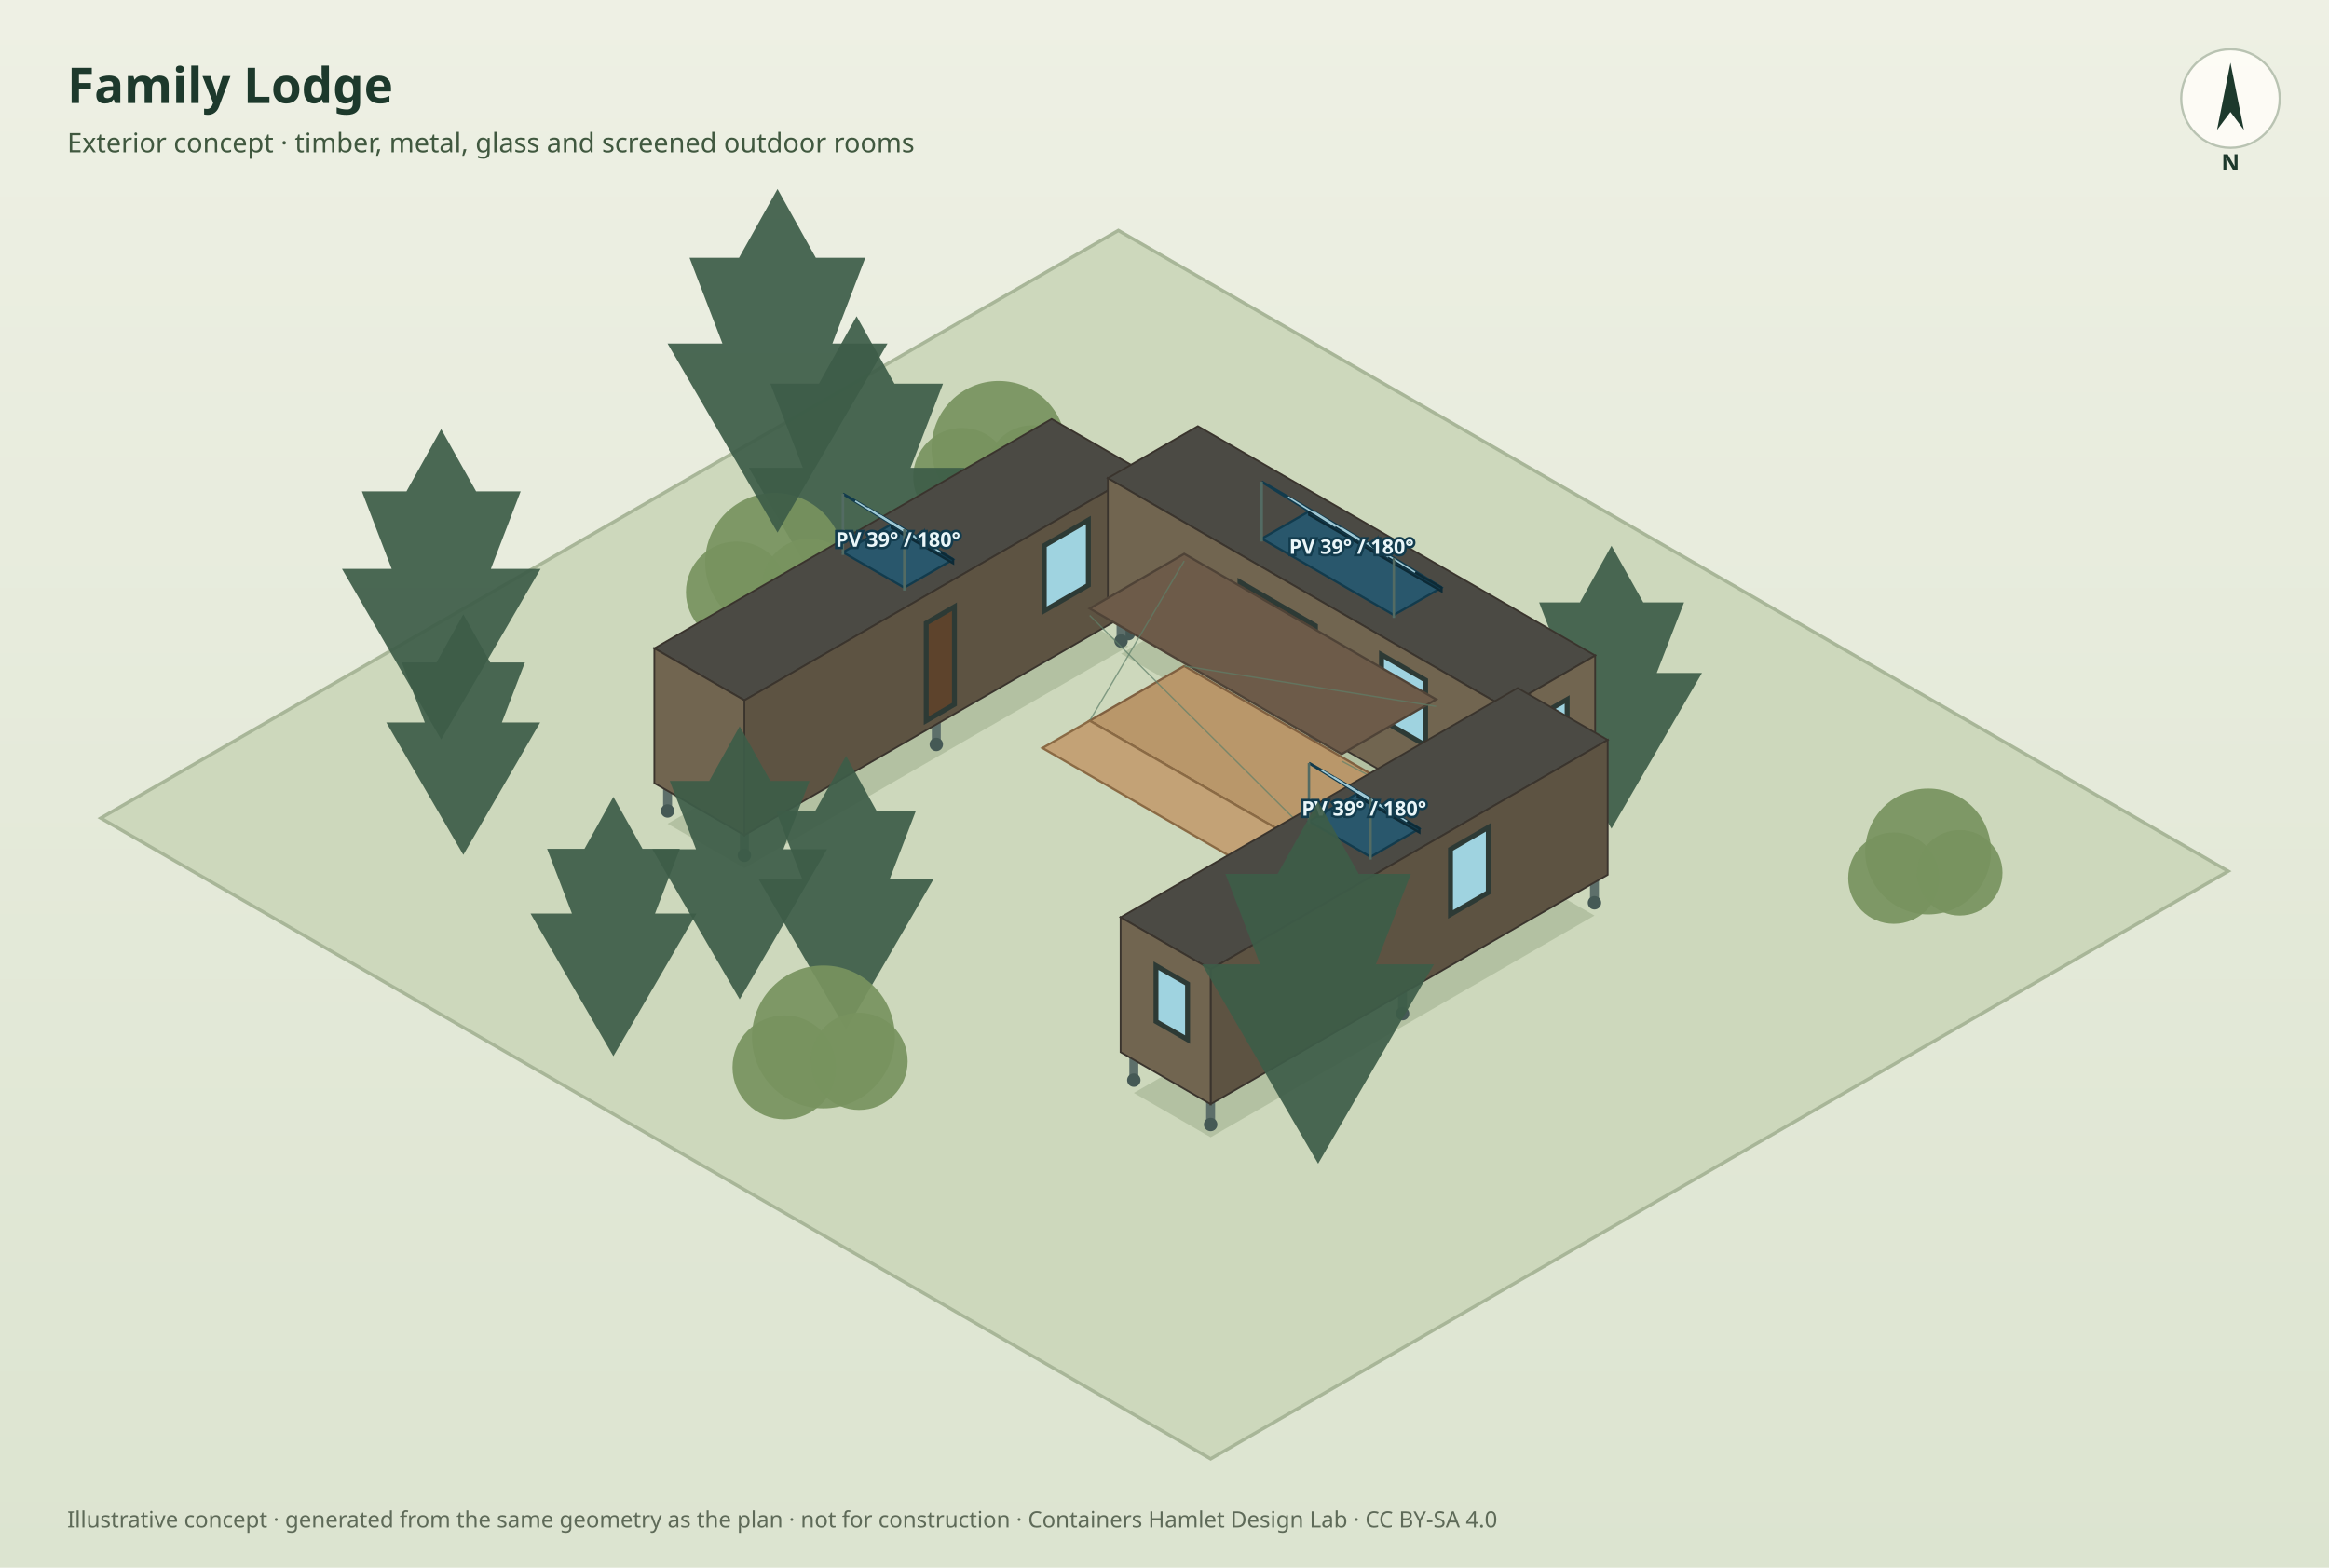
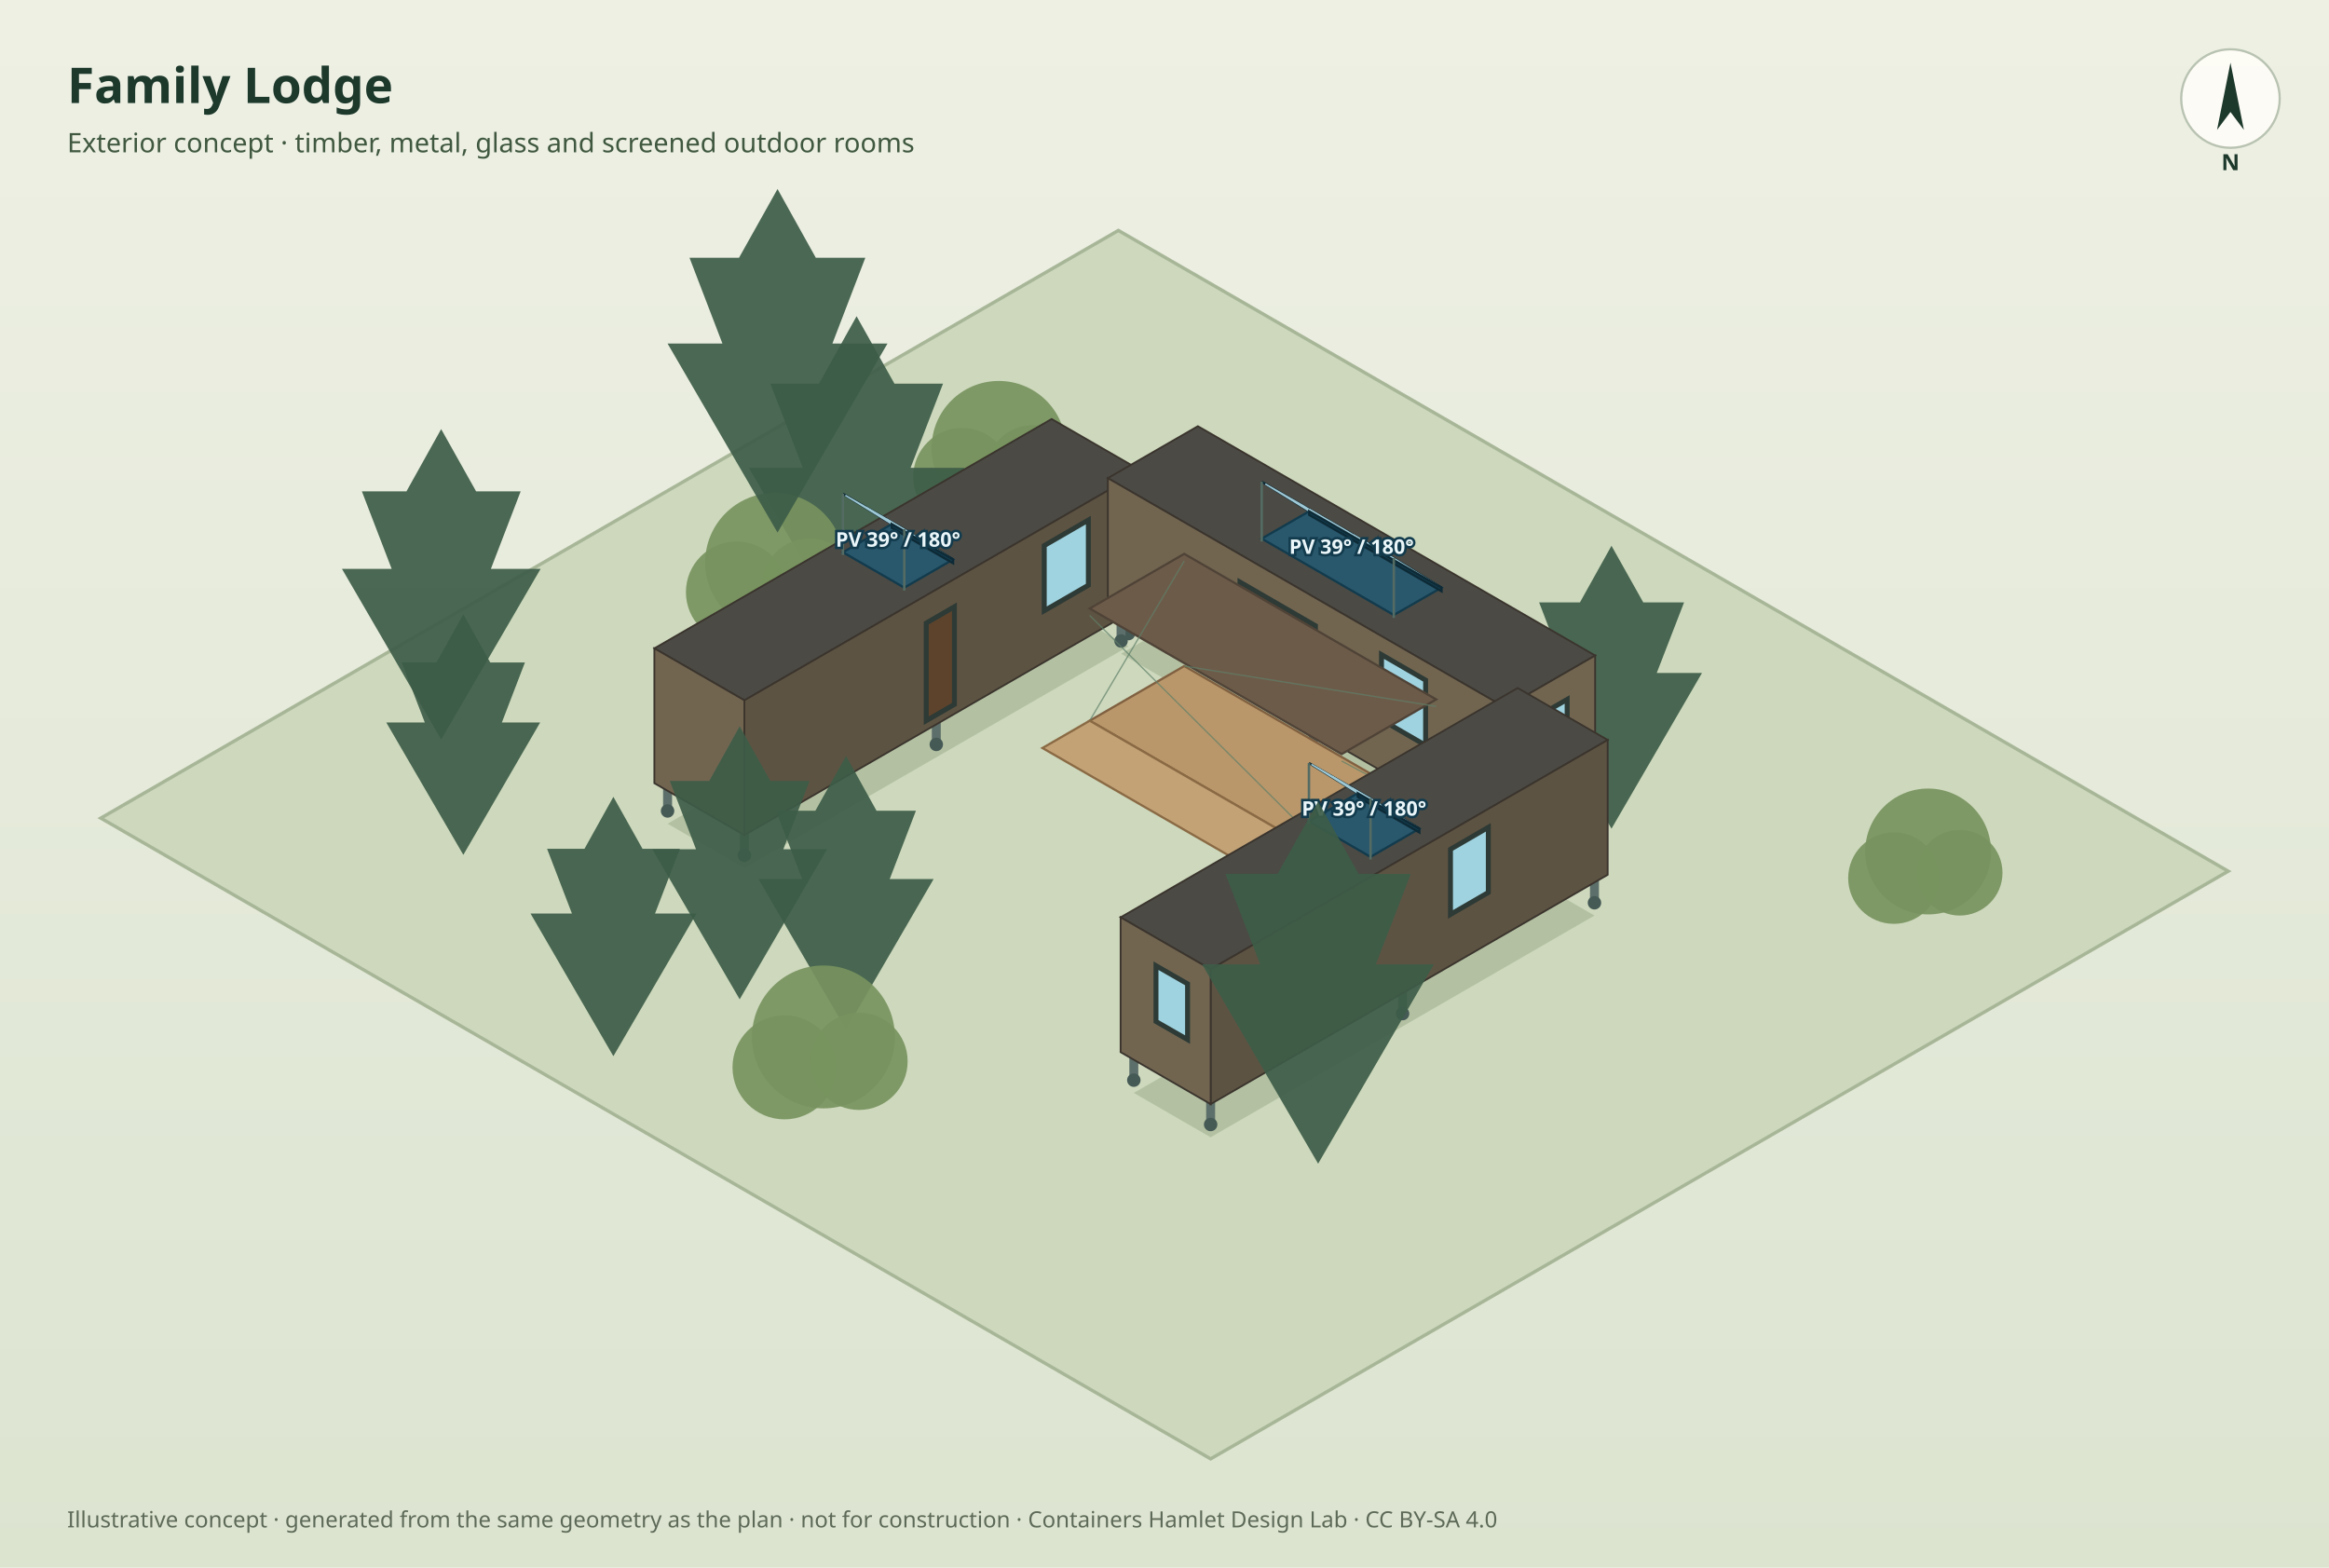
<svg xmlns="http://www.w3.org/2000/svg" viewBox="0 0 1040 700" role="img" aria-labelledby="concept-family-lodge-exterior-t concept-family-lodge-exterior-d">
  <defs>
    <linearGradient id="concept-family-lodge-exterior-sky" x1="0" y1="0" x2="0" y2="1">
      <stop offset="0" stop-color="#eef0e4" />
      <stop offset="1" stop-color="#dce4d0" />
    </linearGradient>
  </defs>
  <rect width="1040" height="700" fill="url(#concept-family-lodge-exterior-sky)" />
  <path d="M499.4 102.9L995 389L540.6 651.4L45 365.3Z" fill="#cdd8bc" stroke="#a8b698" stroke-width="1.5" />
  <g fill="#3d5d48" fill-opacity="0.92">
    <path d="M719.6 370L760 300.5L739.8 300.5L752 269L733.8 269L719.6 243.7L705.5 269L687.3 269L699.4 300.5L679.2 300.5Z" />
  </g>
  <g fill="#78935f" fill-opacity="0.92">
    <circle cx="446" cy="200.1" r="30" />
    <circle cx="429.6" cy="212.9" r="21.8" />
    <circle cx="461" cy="210.3" r="20.4" />
  </g>
  <g fill="#3d5d48" fill-opacity="0.92">
    <path d="M197 330.2L241.4 254L219.2 254L232.5 219.4L212.6 219.4L197 191.6L181.5 219.4L161.6 219.4L174.9 254L152.7 254Z" />
  </g>
  <g fill="#3d5d48" fill-opacity="0.92">
    <path d="M382.5 291.7L430.7 208.9L406.6 208.9L421.1 171.3L399.4 171.3L382.5 141.2L365.7 171.3L344 171.3L358.5 208.9L334.4 208.9Z" />
  </g>
  <g fill="#78935f" fill-opacity="0.92">
    <circle cx="345.9" cy="251.1" r="31" />
    <circle cx="328.9" cy="264.4" r="22.6" />
    <circle cx="361.4" cy="261.7" r="21.2" />
  </g>
  <g fill="#3d5d48" fill-opacity="0.92">
    <path d="M347.2 237.8L396.3 153.4L371.7 153.4L386.4 115.1L364.3 115.1L347.2 84.4L330 115.1L307.9 115.1L322.6 153.4L298.1 153.4Z" />
  </g>
  <path d="M504.9 269.6 503.2 270.6 475 254.4 476.7 253.4Z" fill="#9ab886" fill-opacity="0.3" stroke="#4f7d64" stroke-width="0.8" />
  <path d="M504.9 209.4 503.2 210.3 475 194.1 476.7 193.1Z" fill="#6f9d5b" fill-opacity="0.28" stroke="#4f7d64" stroke-width="0.8" />
  <path d="M504.9 269.6L504.9 209.4" stroke="#4f7d64" stroke-width="0.9" />
  <path d="M503.2 270.6L503.2 210.3" stroke="#4f7d64" stroke-width="0.9" />
  <path d="M475 254.4L475 194.1" stroke="#4f7d64" stroke-width="0.9" />
  <path d="M476.7 253.4L476.7 193.1" stroke="#4f7d64" stroke-width="0.9" />
  <path d="M503.9 288.6 332.4 387.6 298.1 367.8 469.6 268.8Z" fill="#9eae8d" fill-opacity="0.55" />
  <line x1="503.9" y1="282.9" x2="503.9" y2="270.5" stroke="#5d6f6a" stroke-width="4" />
  <circle cx="503.9" cy="282.9" r="3" fill="#455955" />
  <line x1="332.4" y1="381.9" x2="332.4" y2="369.5" stroke="#5d6f6a" stroke-width="4" />
  <circle cx="332.4" cy="381.9" r="3" fill="#455955" />
  <line x1="298.1" y1="362.1" x2="298.1" y2="349.7" stroke="#5d6f6a" stroke-width="4" />
  <circle cx="298.1" cy="362.1" r="3" fill="#455955" />
  <line x1="469.6" y1="263.1" x2="469.6" y2="250.7" stroke="#5d6f6a" stroke-width="4" />
  <circle cx="469.6" cy="263.1" r="3" fill="#455955" />
  <line x1="418.1" y1="332.4" x2="418.1" y2="320" stroke="#5d6f6a" stroke-width="4" />
  <circle cx="418.1" cy="332.4" r="3" fill="#455955" />
  <line x1="383.9" y1="312.6" x2="383.9" y2="300.2" stroke="#5d6f6a" stroke-width="4" />
  <circle cx="383.9" cy="312.6" r="3" fill="#455955" />
  <path d="M509.8 210.3 332.4 312.7 292.2 289.5 469.6 187.1Z" fill="#4b4a44" stroke="#3a342d" stroke-width="0.8" />
  <path d="M509.8 270.5 332.4 372.9 332.4 312.7 509.8 210.3Z" fill="#5d5342" stroke="#3a342d" stroke-width="0.8" />
  <path d="M332.4 372.9 292.2 349.7 292.2 289.5 332.4 312.7Z" fill="#716550" stroke="#3a342d" stroke-width="0.8" />
  <path d="M486 261.3 466.3 272.7 466.3 243.6 486 232.2Z" fill="#9fd3e0" stroke="#2d3a35" stroke-width="2.2" />
  <path d="M426.2 314.5 413.6 321.8 413.6 278.2 426.2 270.9Z" fill="#5d432c" stroke="#2d3a35" stroke-width="2.2" />
  <path d="M425.6 249.8 398.2 234 376.4 246.6 403.8 262.4Z" fill="#245a73" fill-opacity="0.85" stroke="#123b4d" stroke-width="1" />
-   <path d="M425.6 249.8 398.2 234 376.4 220.5 403.8 236.3Z" fill="#2f6d88" fill-opacity="0.9" stroke="#123b4d" stroke-width="1.2" />
+   <path d="M425.6 249.8 398.2 234 376.4 220.5 403.8 236.3Z" fill="#123b4d" stroke="#0d2a36" stroke-width="1" />
+   <path d="M424.5 249.2 416.4 244.5 395.8 231.7 403.9 236.4Z" fill="#2f6d88" stroke="#9fc9d6" stroke-width="0.65" />
+   <path d="M415.4 243.9 407.2 239.2 386.6 226.4 394.8 231.1Z" fill="#245a73" stroke="#9fc9d6" stroke-width="0.65" />
+   <path d="M406.2 238.6 398.1 233.9 377.5 221.2 385.7 225.9Z" fill="#2f6d88" stroke="#9fc9d6" stroke-width="0.65" />
  <path d="M425.6 249.8 398.2 234 398.2 235.7 425.6 251.5Z" fill="#123b4d" stroke="#0d2a36" stroke-width="1" />
-   <line x1="420.1" y1="246.7" x2="398.3" y2="233.2" stroke="#9fc9d6" stroke-width="0.7" />
-   <line x1="414.6" y1="243.5" x2="392.8" y2="230" stroke="#9fc9d6" stroke-width="0.7" />
-   <line x1="409.2" y1="240.3" x2="387.4" y2="226.8" stroke="#9fc9d6" stroke-width="0.7" />
-   <line x1="403.7" y1="237.2" x2="381.9" y2="223.7" stroke="#9fc9d6" stroke-width="0.7" />
  <line x1="376.4" y1="247.8" x2="376.4" y2="220.5" stroke="#536b63" stroke-width="1.1" />
  <line x1="403.8" y1="263.7" x2="403.8" y2="236.3" stroke="#536b63" stroke-width="1.1" />
  <text x="401" y="244.1" text-anchor="middle" font-family="system-ui, sans-serif" font-size="9" font-weight="800" fill="#eaf6f9" stroke="#123b4d" stroke-width="2.2" paint-order="stroke">PV 39° / 180°</text>
  <path d="M534.9 272.1 706.4 371.1 672.1 390.9 500.6 291.9Z" fill="#9eae8d" fill-opacity="0.55" />
  <line x1="534.9" y1="266.4" x2="534.9" y2="253.9" stroke="#5d6f6a" stroke-width="4" />
  <circle cx="534.9" cy="266.4" r="3" fill="#455955" />
  <line x1="706.4" y1="365.4" x2="706.4" y2="352.9" stroke="#5d6f6a" stroke-width="4" />
  <circle cx="706.4" cy="365.4" r="3" fill="#455955" />
  <line x1="672.1" y1="385.2" x2="672.1" y2="372.7" stroke="#5d6f6a" stroke-width="4" />
  <circle cx="672.1" cy="385.2" r="3" fill="#455955" />
  <line x1="500.6" y1="286.2" x2="500.6" y2="273.7" stroke="#5d6f6a" stroke-width="4" />
  <circle cx="500.6" cy="286.2" r="3" fill="#455955" />
  <line x1="620.7" y1="315.9" x2="620.7" y2="303.4" stroke="#5d6f6a" stroke-width="4" />
  <circle cx="620.7" cy="315.9" r="3" fill="#455955" />
  <line x1="586.4" y1="335.7" x2="586.4" y2="323.2" stroke="#5d6f6a" stroke-width="4" />
  <circle cx="586.4" cy="335.7" r="3" fill="#455955" />
  <path d="M534.9 190.3 712.3 292.7 672.1 315.9 494.7 213.5Z" fill="#4b4a44" stroke="#3a342d" stroke-width="0.8" />
  <path d="M494.7 273.7 672.1 376.1 672.1 315.9 494.7 213.5Z" fill="#716550" stroke="#3a342d" stroke-width="0.8" />
  <path d="M712.3 352.9 672.1 376.1 672.1 315.9 712.3 292.7Z" fill="#716550" stroke="#3a342d" stroke-width="0.8" />
  <path d="M553.7 303.6 587.4 323.1 587.4 279.4 553.7 259.9Z" fill="#5d432c" stroke="#2d3a35" stroke-width="2.2" />
  <path d="M616.9 321.4 636.6 332.8 636.6 303.7 616.9 292.3Z" fill="#9fd3e0" stroke="#2d3a35" stroke-width="2.2" />
  <path d="M699.8 337.3 685.7 345.4 685.7 320.4 699.8 312.3Z" fill="#9fd3e0" stroke="#2d3a35" stroke-width="2.2" />
  <path d="M643.7 262.4 584.6 228.3 563.4 240.5 622.4 274.6Z" fill="#245a73" fill-opacity="0.85" stroke="#123b4d" stroke-width="1" />
-   <path d="M643.7 262.4 584.6 228.3 563.4 215.1 622.4 249.2Z" fill="#2f6d88" fill-opacity="0.9" stroke="#123b4d" stroke-width="1.2" />
+   <path d="M643.7 262.4 584.6 228.3 563.4 215.1 622.4 249.2Z" fill="#123b4d" stroke="#0d2a36" stroke-width="1" />
+   <path d="M642 261.4 624.5 251.2 604.4 238.8 621.9 249Z" fill="#2f6d88" stroke="#9fc9d6" stroke-width="0.65" />
+   <path d="M622.3 250 604.8 239.9 584.7 227.4 602.3 237.6Z" fill="#245a73" stroke="#9fc9d6" stroke-width="0.65" />
+   <path d="M602.6 238.7 585.1 228.5 565 216.1 582.6 226.2Z" fill="#2f6d88" stroke="#9fc9d6" stroke-width="0.65" />
  <path d="M643.7 262.4 584.6 228.3 584.6 229.9 643.7 264Z" fill="#123b4d" stroke="#0d2a36" stroke-width="1" />
-   <line x1="631.9" y1="255.5" x2="610.6" y2="242.4" stroke="#9fc9d6" stroke-width="0.7" />
-   <line x1="620" y1="248.7" x2="598.8" y2="235.6" stroke="#9fc9d6" stroke-width="0.7" />
-   <line x1="608.2" y1="241.9" x2="587" y2="228.7" stroke="#9fc9d6" stroke-width="0.7" />
-   <line x1="596.4" y1="235.1" x2="575.2" y2="221.9" stroke="#9fc9d6" stroke-width="0.7" />
  <line x1="563.4" y1="241.8" x2="563.4" y2="215.1" stroke="#536b63" stroke-width="1.1" />
  <line x1="622.4" y1="275.9" x2="622.4" y2="249.2" stroke="#536b63" stroke-width="1.1" />
  <text x="603.5" y="247.3" text-anchor="middle" font-family="system-ui, sans-serif" font-size="9" font-weight="800" fill="#eaf6f9" stroke="#123b4d" stroke-width="2.2" paint-order="stroke">PV 39° / 180°</text>
  <path d="M528.8 297.4 641.3 362.4 599.1 386.7 486.6 321.8Z" fill="#b9976a" stroke="#806040" stroke-width="1" />
  <path d="M528.8 247.3 641.3 312.3 599.1 336.7 486.6 271.7Z" fill="#6d5b49" stroke="#4f4337" stroke-width="1" />
  <path d="M528.8 297.4L641.3 315.4" stroke="#5e8069" stroke-width="0.6" stroke-opacity="0.7" />
  <path d="M641.3 362.4L599.1 339.8" stroke="#5e8069" stroke-width="0.6" stroke-opacity="0.7" />
  <path d="M599.1 386.7L486.6 274.8" stroke="#5e8069" stroke-width="0.6" stroke-opacity="0.7" />
  <path d="M486.6 321.8L528.8 250.5" stroke="#5e8069" stroke-width="0.6" stroke-opacity="0.7" />
  <path d="M486.6 321.8 599.1 386.7 578 398.9 465.5 334Z" fill="#c3a276" stroke="#8a6a44" stroke-width="1" />
  <path d="M712 408.8 540.6 507.8 506.3 488 677.7 389Z" fill="#9eae8d" fill-opacity="0.55" />
  <line x1="712" y1="403.1" x2="712" y2="390.6" stroke="#5d6f6a" stroke-width="4" />
  <circle cx="712" cy="403.1" r="3" fill="#455955" />
  <line x1="540.6" y1="502.1" x2="540.6" y2="489.6" stroke="#5d6f6a" stroke-width="4" />
  <circle cx="540.6" cy="502.1" r="3" fill="#455955" />
  <line x1="506.3" y1="482.3" x2="506.3" y2="469.8" stroke="#5d6f6a" stroke-width="4" />
  <circle cx="506.3" cy="482.3" r="3" fill="#455955" />
  <line x1="677.7" y1="383.3" x2="677.7" y2="370.8" stroke="#5d6f6a" stroke-width="4" />
  <circle cx="677.7" cy="383.3" r="3" fill="#455955" />
  <line x1="626.3" y1="452.6" x2="626.3" y2="440.1" stroke="#5d6f6a" stroke-width="4" />
  <circle cx="626.3" cy="452.6" r="3" fill="#455955" />
  <line x1="592" y1="432.8" x2="592" y2="420.3" stroke="#5d6f6a" stroke-width="4" />
  <circle cx="592" cy="432.8" r="3" fill="#455955" />
  <path d="M717.9 330.4 540.6 432.8 500.4 409.6 677.7 307.2Z" fill="#4b4a44" stroke="#3a342d" stroke-width="0.8" />
  <path d="M717.9 390.6 540.6 493 540.6 432.8 717.9 330.4Z" fill="#5d5342" stroke="#3a342d" stroke-width="0.8" />
  <path d="M540.6 493 500.4 469.8 500.4 409.6 540.6 432.8Z" fill="#716550" stroke="#3a342d" stroke-width="0.8" />
  <path d="M664.6 398.5 647.7 408.3 647.7 379.2 664.6 369.4Z" fill="#9fd3e0" stroke="#2d3a35" stroke-width="2.2" />
  <path d="M530.3 464.2 516.2 456.1 516.2 431.2 530.3 439.3Z" fill="#9fd3e0" stroke="#2d3a35" stroke-width="2.2" />
  <path d="M633.8 370 606.3 354.2 584.5 366.7 612 382.6Z" fill="#245a73" fill-opacity="0.85" stroke="#123b4d" stroke-width="1" />
-   <path d="M633.8 370 606.3 354.2 584.5 340.7 612 356.5Z" fill="#2f6d88" fill-opacity="0.9" stroke="#123b4d" stroke-width="1.2" />
+   <path d="M633.8 370 606.3 354.2 584.5 340.7 612 356.5Z" fill="#123b4d" stroke="#0d2a36" stroke-width="1" />
+   <path d="M632.6 369.3 624.5 364.6 603.9 351.9 612.1 356.6Z" fill="#2f6d88" stroke="#9fc9d6" stroke-width="0.65" />
+   <path d="M623.5 364.1 615.3 359.3 594.8 346.6 602.9 351.3Z" fill="#245a73" stroke="#9fc9d6" stroke-width="0.65" />
+   <path d="M614.4 358.8 606.2 354.1 585.6 341.3 593.8 346Z" fill="#2f6d88" stroke="#9fc9d6" stroke-width="0.65" />
  <path d="M633.8 370 606.3 354.2 606.3 355.8 633.8 371.7Z" fill="#123b4d" stroke="#0d2a36" stroke-width="1" />
-   <line x1="628.3" y1="366.8" x2="606.5" y2="353.3" stroke="#9fc9d6" stroke-width="0.7" />
-   <line x1="622.8" y1="363.7" x2="601" y2="350.2" stroke="#9fc9d6" stroke-width="0.7" />
-   <line x1="617.3" y1="360.5" x2="595.5" y2="347" stroke="#9fc9d6" stroke-width="0.7" />
-   <line x1="611.8" y1="357.3" x2="590" y2="343.8" stroke="#9fc9d6" stroke-width="0.7" />
  <line x1="584.5" y1="368" x2="584.5" y2="340.7" stroke="#536b63" stroke-width="1.1" />
  <line x1="612" y1="383.8" x2="612" y2="356.5" stroke="#536b63" stroke-width="1.1" />
  <text x="609.1" y="364.2" text-anchor="middle" font-family="system-ui, sans-serif" font-size="9" font-weight="800" fill="#eaf6f9" stroke="#123b4d" stroke-width="2.2" paint-order="stroke">PV 39° / 180°</text>
  <g fill="#3d5d48" fill-opacity="0.92">
    <path d="M377.8 459.7L416.9 392.5L397.3 392.5L409 362L391.4 362L377.8 337.5L364.1 362L346.5 362L358.2 392.5L338.7 392.5Z" />
  </g>
  <g fill="#3d5d48" fill-opacity="0.92">
    <path d="M588.6 519.6L640.3 430.6L614.4 430.6L630 390.2L606.7 390.2L588.6 357.9L570.5 390.2L547.2 390.2L562.7 430.6L536.8 430.6Z" />
  </g>
  <g fill="#78935f" fill-opacity="0.92">
    <circle cx="861" cy="380.2" r="28.1" />
    <circle cx="845.7" cy="392.1" r="20.4" />
    <circle cx="875.1" cy="389.7" r="19.1" />
  </g>
  <g fill="#3d5d48" fill-opacity="0.92">
    <path d="M206.9 381.7L241.2 322.6L224.1 322.6L234.4 295.8L218.9 295.8L206.9 274.3L194.9 295.8L179.4 295.8L189.7 322.6L172.5 322.6Z" />
  </g>
  <g fill="#78935f" fill-opacity="0.92">
    <circle cx="367.7" cy="463" r="31.9" />
    <circle cx="350.3" cy="476.6" r="23.2" />
    <circle cx="383.6" cy="473.9" r="21.7" />
  </g>
  <g fill="#3d5d48" fill-opacity="0.92">
    <path d="M330.3 446.2L369.3 379.2L349.8 379.2L361.5 348.7L344 348.7L330.3 324.3L316.7 348.7L299.1 348.7L310.8 379.2L291.3 379.2Z" />
  </g>
  <g fill="#3d5d48" fill-opacity="0.92">
    <path d="M273.9 471.6L311 407.9L292.5 407.9L303.6 379L286.9 379L273.9 355.8L261 379L244.3 379L255.4 407.9L236.9 407.9Z" />
  </g>
  <text x="30" y="46" font-family="system-ui, sans-serif" font-size="22" font-weight="800" fill="#1d392c">Family Lodge</text>
  <text x="30" y="68" font-family="system-ui, sans-serif" font-size="12" fill="#40583f">Exterior concept · timber, metal, glass and screened outdoor rooms</text>
  <g aria-hidden="true">
    <circle cx="996" cy="44" r="22" fill="#fffdf7" fill-opacity="0.9" stroke="#b9c3b2" />
    <path d="M996 28l6 30l-6 -8l-6 8z" fill="#1d392c" />
    <text x="996" y="76" text-anchor="middle" font-size="10" font-weight="700" font-family="system-ui, sans-serif" fill="#1d392c">N</text>
  </g>
  <text x="30" y="682" font-family="system-ui, sans-serif" font-size="10" fill="#5e6a58">Illustrative concept · generated from the same geometry as the plan · not for construction · Containers Hamlet Design Lab · CC BY-SA 4.0</text>
</svg>
